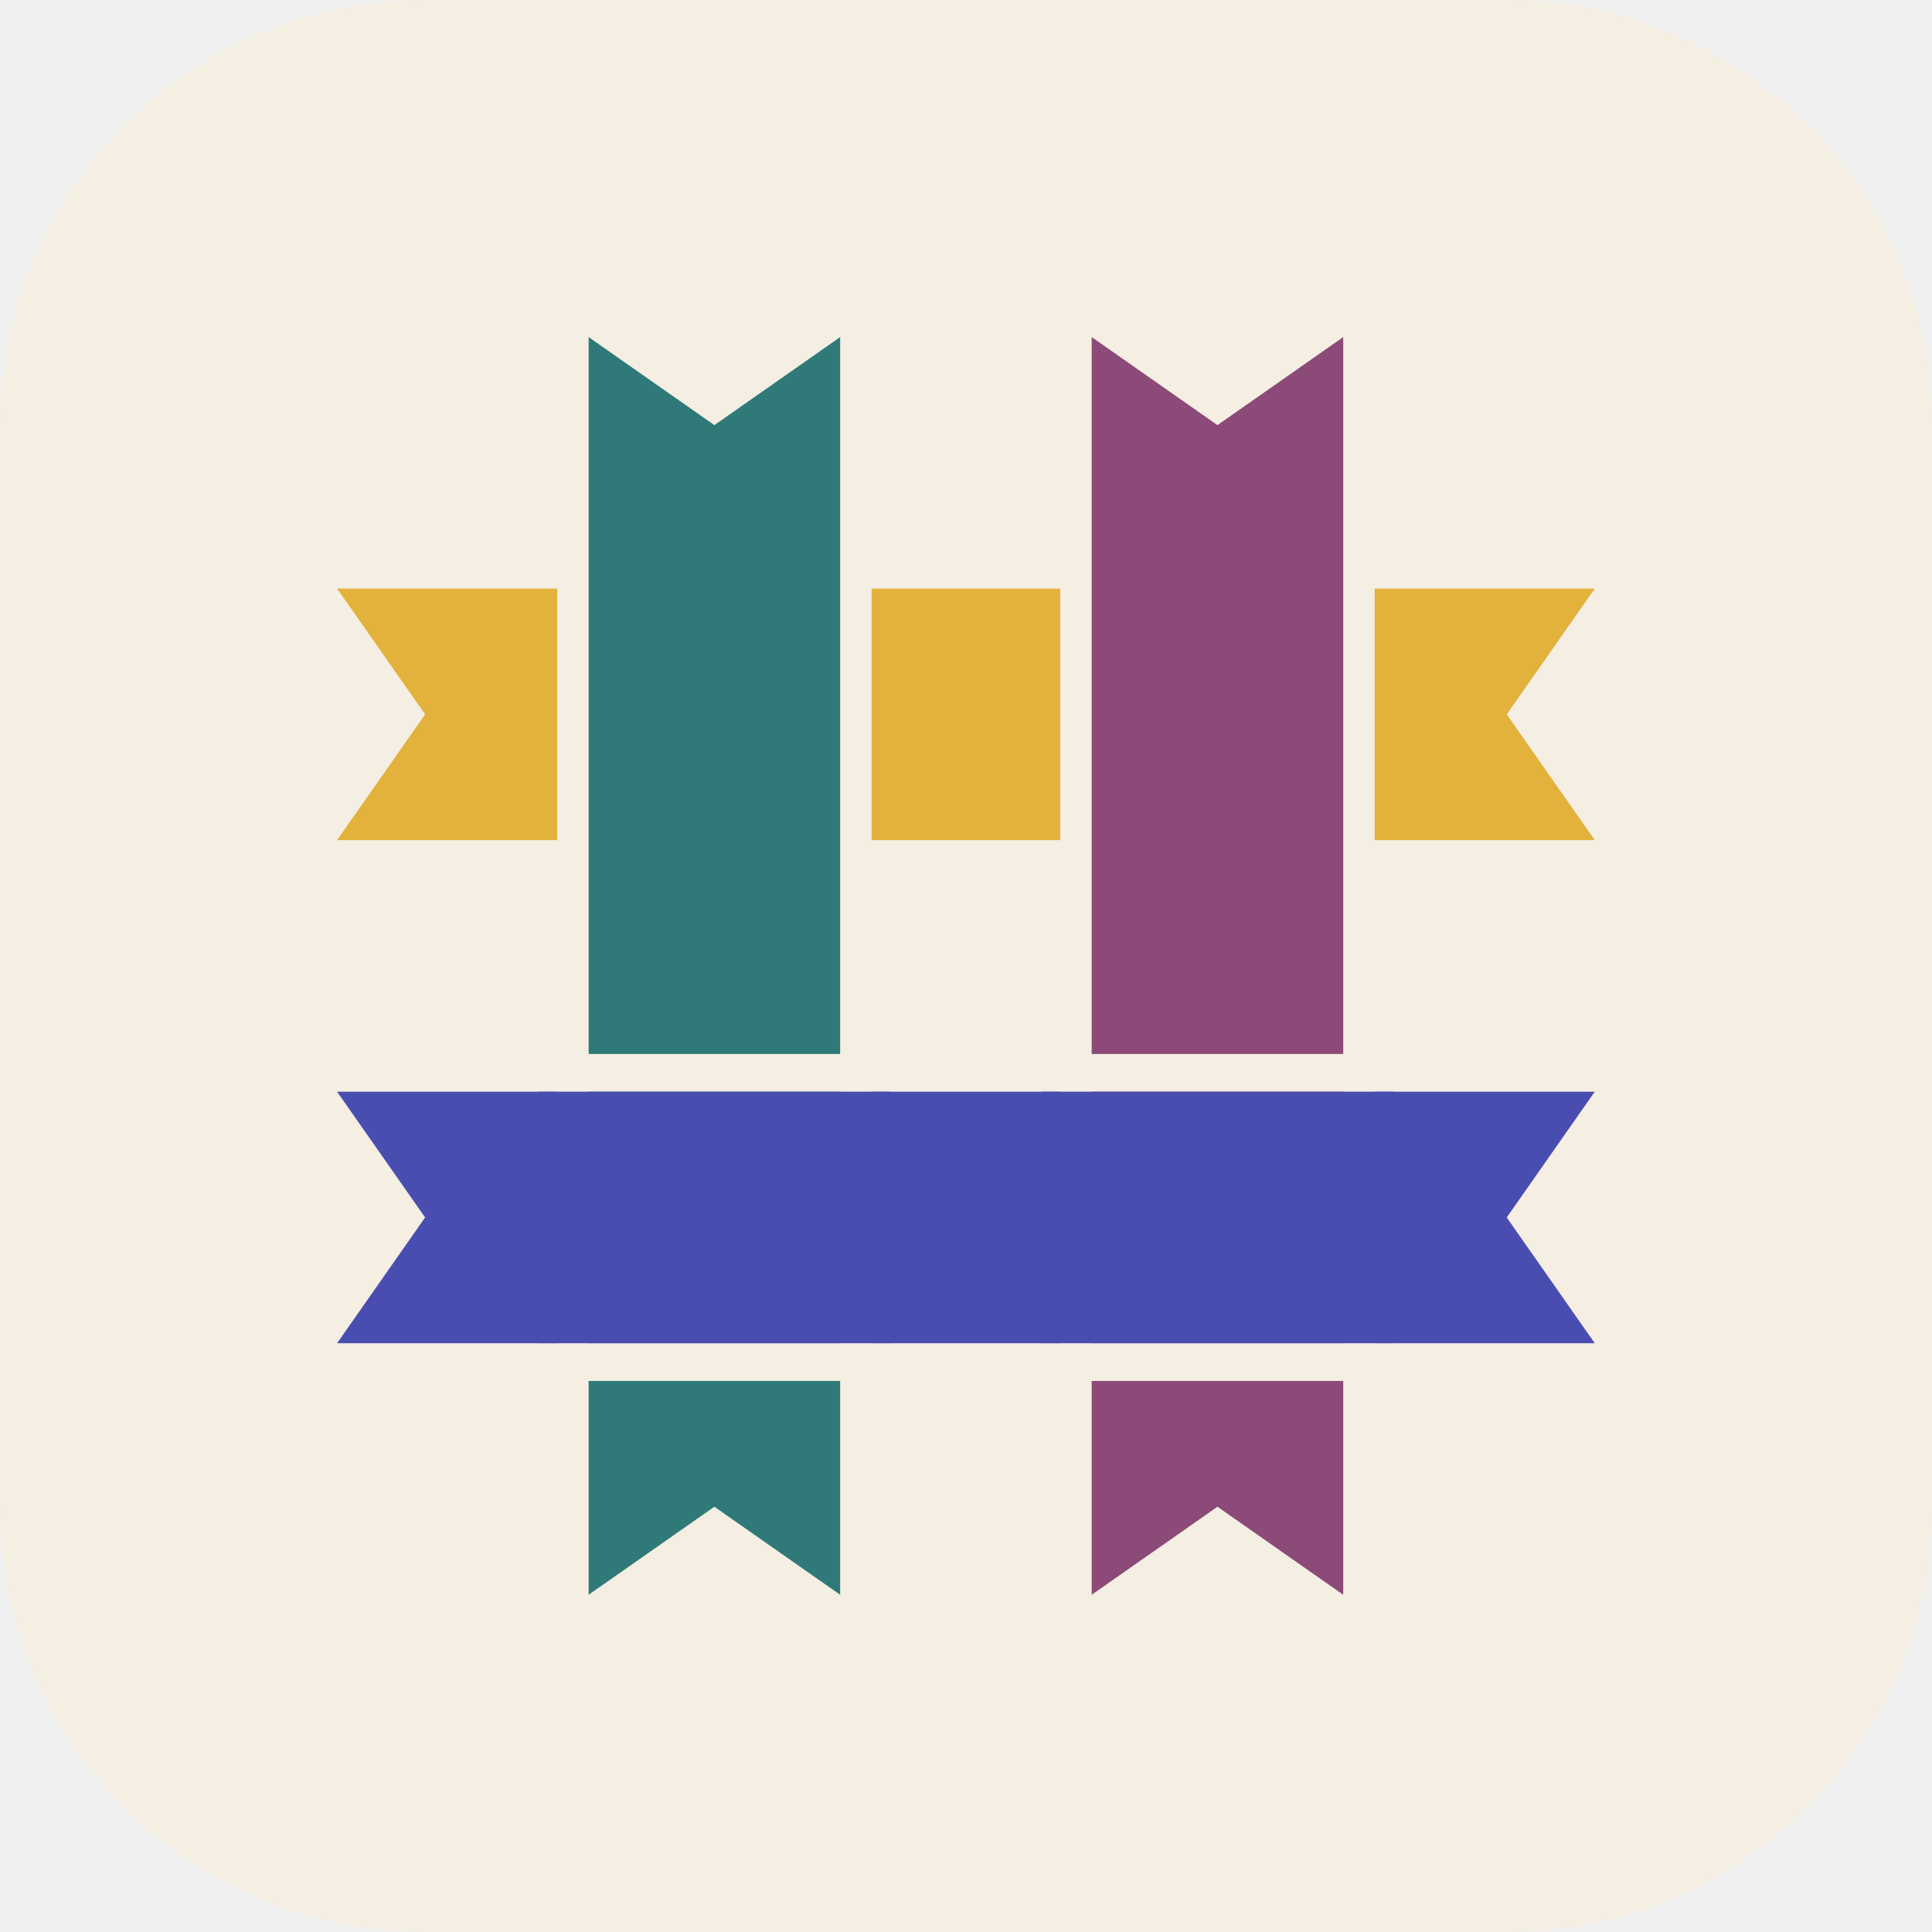
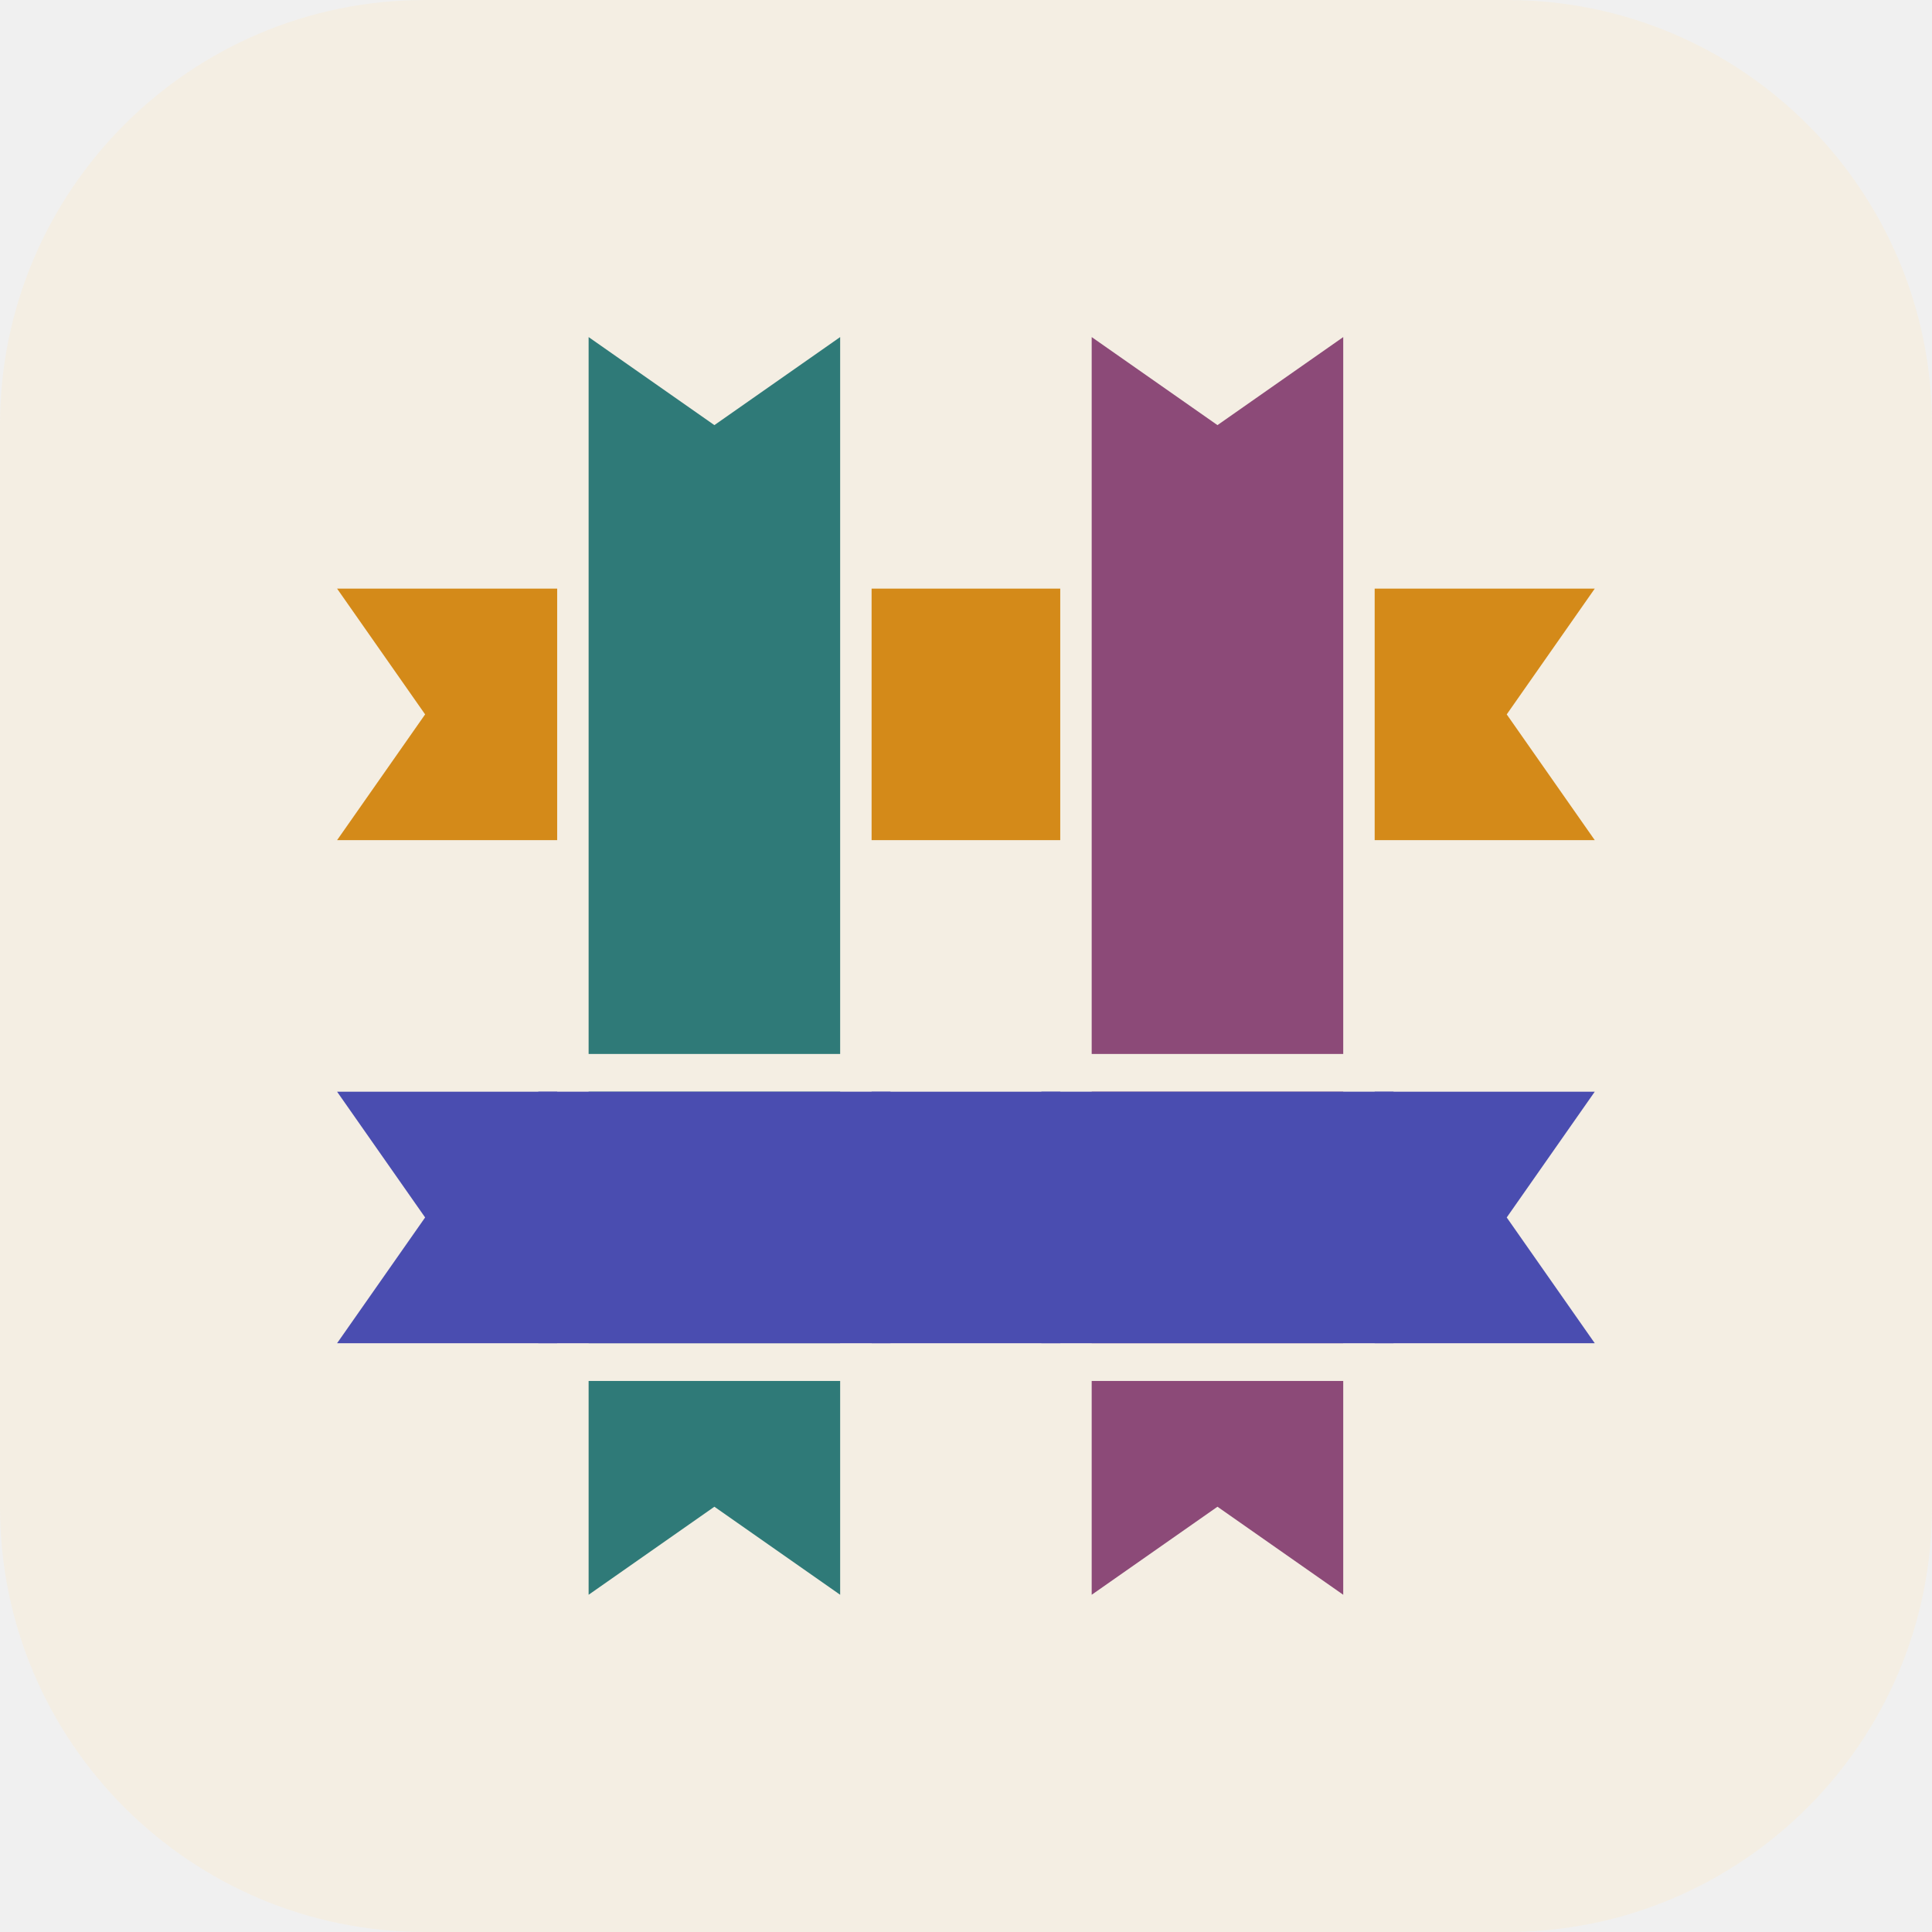
<svg xmlns="http://www.w3.org/2000/svg" viewBox="0 0 512 512" width="512" height="512" role="img" aria-label="LessonWeave">
  <rect width="512" height="512" rx="112.64" fill="#F4EEE3" />
  <g transform="translate(56 56) scale(3.333)">
    <defs>
      <mask id="lw-icon-512-under" maskUnits="userSpaceOnUse" x="0" y="0" width="120" height="120">
        <rect width="120" height="120" fill="#fff" />
        <path d="M30 10L40 17L50 10V110L40 103L30 110Z" fill="#000" stroke="#000" stroke-width="5" stroke-linejoin="round" />
        <path d="M70 10L80 17L90 10V110L80 103L70 110Z" fill="#000" stroke="#000" stroke-width="5" stroke-linejoin="round" />
      </mask>
      <mask id="lw-icon-512-verticals" maskUnits="userSpaceOnUse" x="0" y="0" width="120" height="120">
        <rect width="120" height="120" fill="#fff" />
        <path d="M28 68.5H52M28 91.5H52M68 68.5H92M68 91.5H92" stroke="#000" stroke-width="3" />
      </mask>
    </defs>
    <g mask="url(#lw-icon-512-under)">
-       <path d="M10 30H110L103 40L110 50H10L17 40Z" fill="#E3B23C" />
+       <path d="M10 30H110L103 40L110 50H10L17 40Z" fill="#D48A19" />
      <path d="M10 70H110L103 80L110 90H10L17 80Z" fill="#4A4DB0" />
    </g>
    <g mask="url(#lw-icon-512-verticals)">
      <path d="M30 10L40 17L50 10V110L40 103L30 110Z" fill="#2F7A78" />
      <path d="M70 10L80 17L90 10V110L80 103L70 110Z" fill="#8C4A78" />
    </g>
    <rect x="26" y="70" width="28" height="20" fill="#4A4DB0" />
    <rect x="66" y="70" width="28" height="20" fill="#4A4DB0" />
  </g>
</svg>
